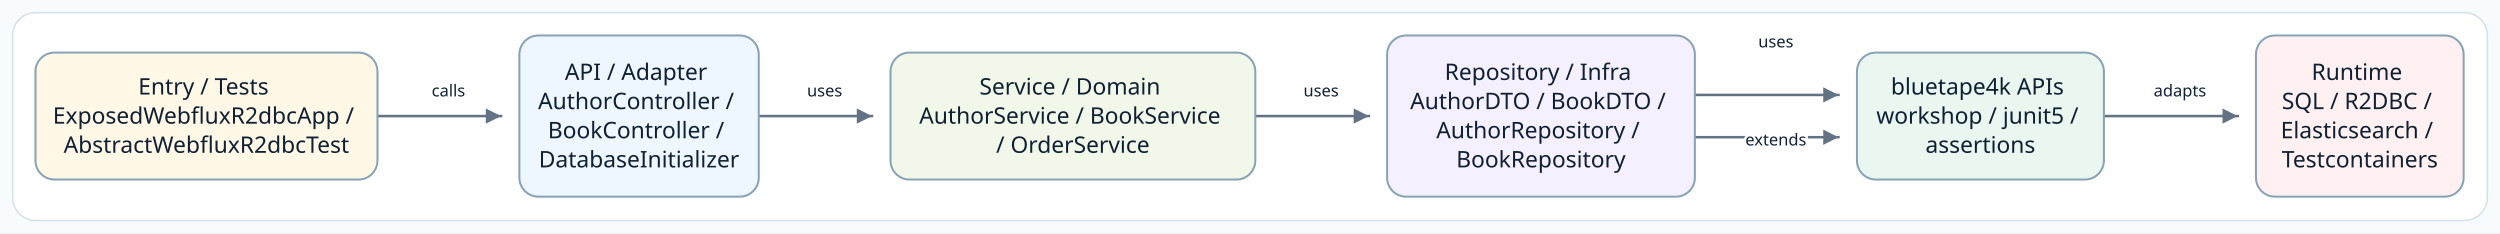
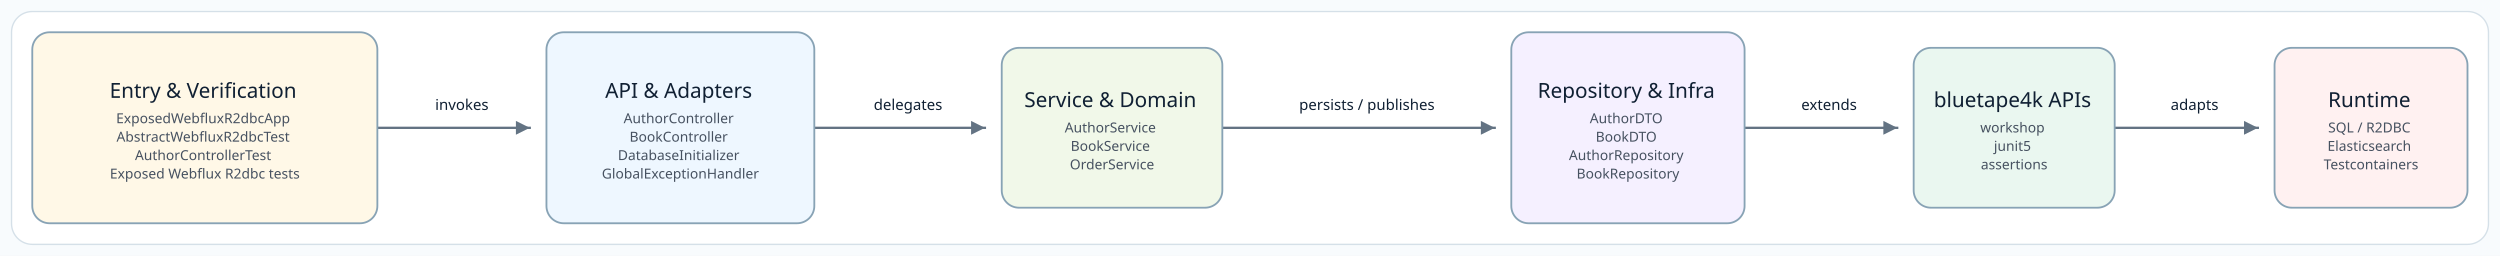
- <svg xmlns="http://www.w3.org/2000/svg" width="1973" height="184" viewBox="0 0 1973 184" role="img" aria-label="Source-derived README architecture diagram">
+ <svg xmlns="http://www.w3.org/2000/svg" width="2169" height="222" viewBox="0 0 2169 222" role="img" aria-label="Source-derived README architecture diagram">
  <defs>
    <marker id="arrow" markerWidth="8" markerHeight="8" refX="7" refY="4" orient="auto" markerUnits="strokeWidth">
      <path d="M 1 1 L 7 4 L 1 7 Z" fill="#637383" />
    </marker>
    <style>
      .canvas { fill: #F8FBFD; }
      .frame { fill: #FFFFFF; stroke: #D5E0E8; stroke-width: 1.2; }
      .node rect { stroke-width: 1.6; }
-       .node-label { font-family:"Architects Daughter"; font-size: 18px; fill: #102033; }
-       .edge-label { font-family:"Comic Mono"; font-size: 13px; fill: #102033; paint-order: stroke; stroke: #FFFFFF; stroke-width: 4px; stroke-linejoin: round; }
+       .node-title { font-family: "Architects Daughter"; font-size: 18px; fill: #102033; }
+       .node-detail { font-family: "Comic Mono"; font-size: 12px; fill: #465160; }
+       .edge-label { font-family: "Comic Mono"; font-size: 13px; fill: #102033; paint-order: stroke; stroke: #FFFFFF; stroke-width: 4px; stroke-linejoin: round; }
      .connector { fill: none; stroke: #637383; stroke-width: 2; stroke-linecap: square; stroke-linejoin: round; }
    </style>
  </defs>
-   <rect class="canvas" width="1973" height="184" />
-   <rect class="frame" x="10" y="10" width="1953" height="164" rx="18" />
+   <rect class="canvas" width="2169" height="222" />
+   <rect class="frame" x="10" y="10" width="2149" height="202" rx="18" />
  <g>
-     <polyline class="connector" points="298.4,91.6 298.4,91.6 395.4,91.6 395.4,91.6" marker-end="url(#arrow)" />
-     <text class="edge-label" x="353.9" y="76.1" text-anchor="middle">calls</text>
-     <polyline class="connector" points="599.7,91.6 599.7,91.6 688.2,91.6 688.2,91.6" marker-end="url(#arrow)" />
-     <text class="edge-label" x="650.8" y="76.1" text-anchor="middle">uses</text>
-     <polyline class="connector" points="991.1,91.6 991.1,91.6 1080.3,91.6 1080.3,91.6" marker-end="url(#arrow)" />
-     <text class="edge-label" x="1042.6" y="76.1" text-anchor="middle">uses</text>
-     <polyline class="connector" points="1338.4,108.3 1338.4,108.3 1450.9,108.3 1450.9,108.3" marker-end="url(#arrow)" />
-     <text class="edge-label" x="1401.5" y="37.4" text-anchor="middle">uses</text>
-     <polyline class="connector" points="1338.4,74.9 1338.4,74.9 1450.9,74.9 1450.9,74.9" marker-end="url(#arrow)" />
-     <text class="edge-label" x="1401.5" y="114.8" text-anchor="middle">extends</text>
-     <polyline class="connector" points="1661.0,91.6 1661.0,91.6 1766.0,91.6 1766.0,91.6" marker-end="url(#arrow)" />
-     <text class="edge-label" x="1720.4" y="76.1" text-anchor="middle">adapts</text>
+     <polyline class="connector" points="327.8,110.9 327.8,110.9 459.6,110.9 459.6,110.9" marker-end="url(#arrow)" />
+     <text class="edge-label" x="400.7" y="95.4" text-anchor="middle">invokes</text>
+     <polyline class="connector" points="707.2,110.9 707.2,110.9 854.5,110.9 854.5,110.9" marker-end="url(#arrow)" />
+     <text class="edge-label" x="787.8" y="95.4" text-anchor="middle">delegates</text>
+     <polyline class="connector" points="1061.4,110.9 1061.4,110.9 1296.8,110.9 1296.8,110.9" marker-end="url(#arrow)" />
+     <text class="edge-label" x="1185.9" y="95.4" text-anchor="middle">persists / publishes</text>
+     <polyline class="connector" points="1514.3,110.9 1514.3,110.9 1646.0,110.9 1646.0,110.9" marker-end="url(#arrow)" />
+     <text class="edge-label" x="1586.9" y="95.4" text-anchor="middle">extends</text>
+     <polyline class="connector" points="1835.4,110.9 1835.4,110.9 1958.9,110.9 1958.9,110.9" marker-end="url(#arrow)" />
+     <text class="edge-label" x="1904.0" y="95.4" text-anchor="middle">adapts</text>
    <g class="node" data-node="entry">
-       <rect x="28.0" y="41.5" width="269.9" height="100.2" rx="15" fill="#FFF8E7" stroke="#88A3B5" />
-       <text class="node-label" text-anchor="middle">
-         <tspan x="162.9" y="74.6">Entry / Tests</tspan>
-         <tspan x="162.9" y="97.6">ExposedWebfluxR2dbcApp /</tspan>
-         <tspan x="162.9" y="120.6">AbstractWebfluxR2dbcTest</tspan>
+       <rect x="28.0" y="28.0" width="299.4" height="165.7" rx="15" fill="#FFF8E7" stroke="#88A3B5" />
+       <text text-anchor="middle">
+         <tspan class="node-title" x="177.7" y="84.9">Entry &amp; Verification</tspan>
+         <tspan class="node-detail" x="177.7" y="106.9">ExposedWebfluxR2dbcApp</tspan>
+         <tspan class="node-detail" x="177.7" y="122.9">AbstractWebfluxR2dbcTest</tspan>
+         <tspan class="node-detail" x="177.7" y="138.9">AuthorControllerTest</tspan>
+         <tspan class="node-detail" x="177.7" y="154.9">Exposed Webflux R2dbc tests</tspan>
      </text>
    </g>
    <g class="node" data-node="api">
-       <rect x="409.9" y="28.0" width="188.9" height="127.2" rx="15" fill="#EEF7FF" stroke="#88A3B5" />
-       <text class="node-label" text-anchor="middle">
-         <tspan x="504.3" y="63.1">API / Adapter</tspan>
-         <tspan x="504.3" y="86.1">AuthorController /</tspan>
-         <tspan x="504.3" y="109.1">BookController /</tspan>
-         <tspan x="504.3" y="132.1">DatabaseInitializer</tspan>
+       <rect x="474.1" y="28.0" width="232.4" height="165.7" rx="15" fill="#EEF7FF" stroke="#88A3B5" />
+       <text text-anchor="middle">
+         <tspan class="node-title" x="590.3" y="84.9">API &amp; Adapters</tspan>
+         <tspan class="node-detail" x="590.3" y="106.9">AuthorController</tspan>
+         <tspan class="node-detail" x="590.3" y="122.9">BookController</tspan>
+         <tspan class="node-detail" x="590.3" y="138.9">DatabaseInitializer</tspan>
+         <tspan class="node-detail" x="590.3" y="154.9">GlobalExceptionHandler</tspan>
      </text>
    </g>
    <g class="node" data-node="service">
-       <rect x="702.8" y="41.5" width="287.9" height="100.2" rx="15" fill="#F1F8E9" stroke="#88A3B5" />
-       <text class="node-label" text-anchor="middle">
-         <tspan x="846.7" y="74.6">Service / Domain</tspan>
-         <tspan x="846.7" y="97.6">AuthorService / BookService</tspan>
-         <tspan x="846.7" y="120.6">/ OrderService</tspan>
+       <rect x="869.1" y="41.5" width="191.4" height="138.7" rx="15" fill="#F1F8E9" stroke="#88A3B5" />
+       <text text-anchor="middle">
+         <tspan class="node-title" x="964.8" y="92.9">Service &amp; Domain</tspan>
+         <tspan class="node-detail" x="964.8" y="114.9">AuthorService</tspan>
+         <tspan class="node-detail" x="964.8" y="130.9">BookService</tspan>
+         <tspan class="node-detail" x="964.8" y="146.9">OrderService</tspan>
      </text>
    </g>
    <g class="node" data-node="infra">
-       <rect x="1094.7" y="28.0" width="242.9" height="127.2" rx="15" fill="#F5F0FF" stroke="#88A3B5" />
-       <text class="node-label" text-anchor="middle">
-         <tspan x="1216.1" y="63.1">Repository / Infra</tspan>
-         <tspan x="1216.1" y="86.1">AuthorDTO / BookDTO /</tspan>
-         <tspan x="1216.1" y="109.1">AuthorRepository /</tspan>
-         <tspan x="1216.1" y="132.1">BookRepository</tspan>
+       <rect x="1311.2" y="28.0" width="202.4" height="165.7" rx="15" fill="#F5F0FF" stroke="#88A3B5" />
+       <text text-anchor="middle">
+         <tspan class="node-title" x="1412.4" y="84.9">Repository &amp; Infra</tspan>
+         <tspan class="node-detail" x="1412.4" y="106.9">AuthorDTO</tspan>
+         <tspan class="node-detail" x="1412.4" y="122.9">BookDTO</tspan>
+         <tspan class="node-detail" x="1412.4" y="138.9">AuthorRepository</tspan>
+         <tspan class="node-detail" x="1412.4" y="154.9">BookRepository</tspan>
      </text>
    </g>
    <g class="node" data-node="bt">
-       <rect x="1465.5" y="41.5" width="194.9" height="100.2" rx="15" fill="#EAF7F0" stroke="#88A3B5" />
-       <text class="node-label" text-anchor="middle">
-         <tspan x="1562.9" y="74.6">bluetape4k APIs</tspan>
-         <tspan x="1562.9" y="97.6">workshop / junit5 /</tspan>
-         <tspan x="1562.9" y="120.6">assertions</tspan>
+       <rect x="1660.3" y="41.5" width="174.4" height="138.7" rx="15" fill="#EAF7F0" stroke="#88A3B5" />
+       <text text-anchor="middle">
+         <tspan class="node-title" x="1747.5" y="92.9">bluetape4k APIs</tspan>
+         <tspan class="node-detail" x="1747.5" y="114.9">workshop</tspan>
+         <tspan class="node-detail" x="1747.5" y="130.9">junit5</tspan>
+         <tspan class="node-detail" x="1747.5" y="146.9">assertions</tspan>
      </text>
    </g>
    <g class="node" data-node="runtime">
-       <rect x="1780.4" y="28.0" width="163.9" height="127.2" rx="15" fill="#FFF1F1" stroke="#88A3B5" />
-       <text class="node-label" text-anchor="middle">
-         <tspan x="1862.4" y="63.1">Runtime</tspan>
-         <tspan x="1862.4" y="86.1">SQL / R2DBC /</tspan>
-         <tspan x="1862.4" y="109.1">Elasticsearch /</tspan>
-         <tspan x="1862.4" y="132.1">Testcontainers</tspan>
+       <rect x="1973.4" y="41.5" width="167.4" height="138.7" rx="15" fill="#FFF1F1" stroke="#88A3B5" />
+       <text text-anchor="middle">
+         <tspan class="node-title" x="2057.1" y="92.9">Runtime</tspan>
+         <tspan class="node-detail" x="2057.1" y="114.9">SQL / R2DBC</tspan>
+         <tspan class="node-detail" x="2057.1" y="130.9">Elasticsearch</tspan>
+         <tspan class="node-detail" x="2057.1" y="146.9">Testcontainers</tspan>
      </text>
    </g>
  </g>
</svg>
